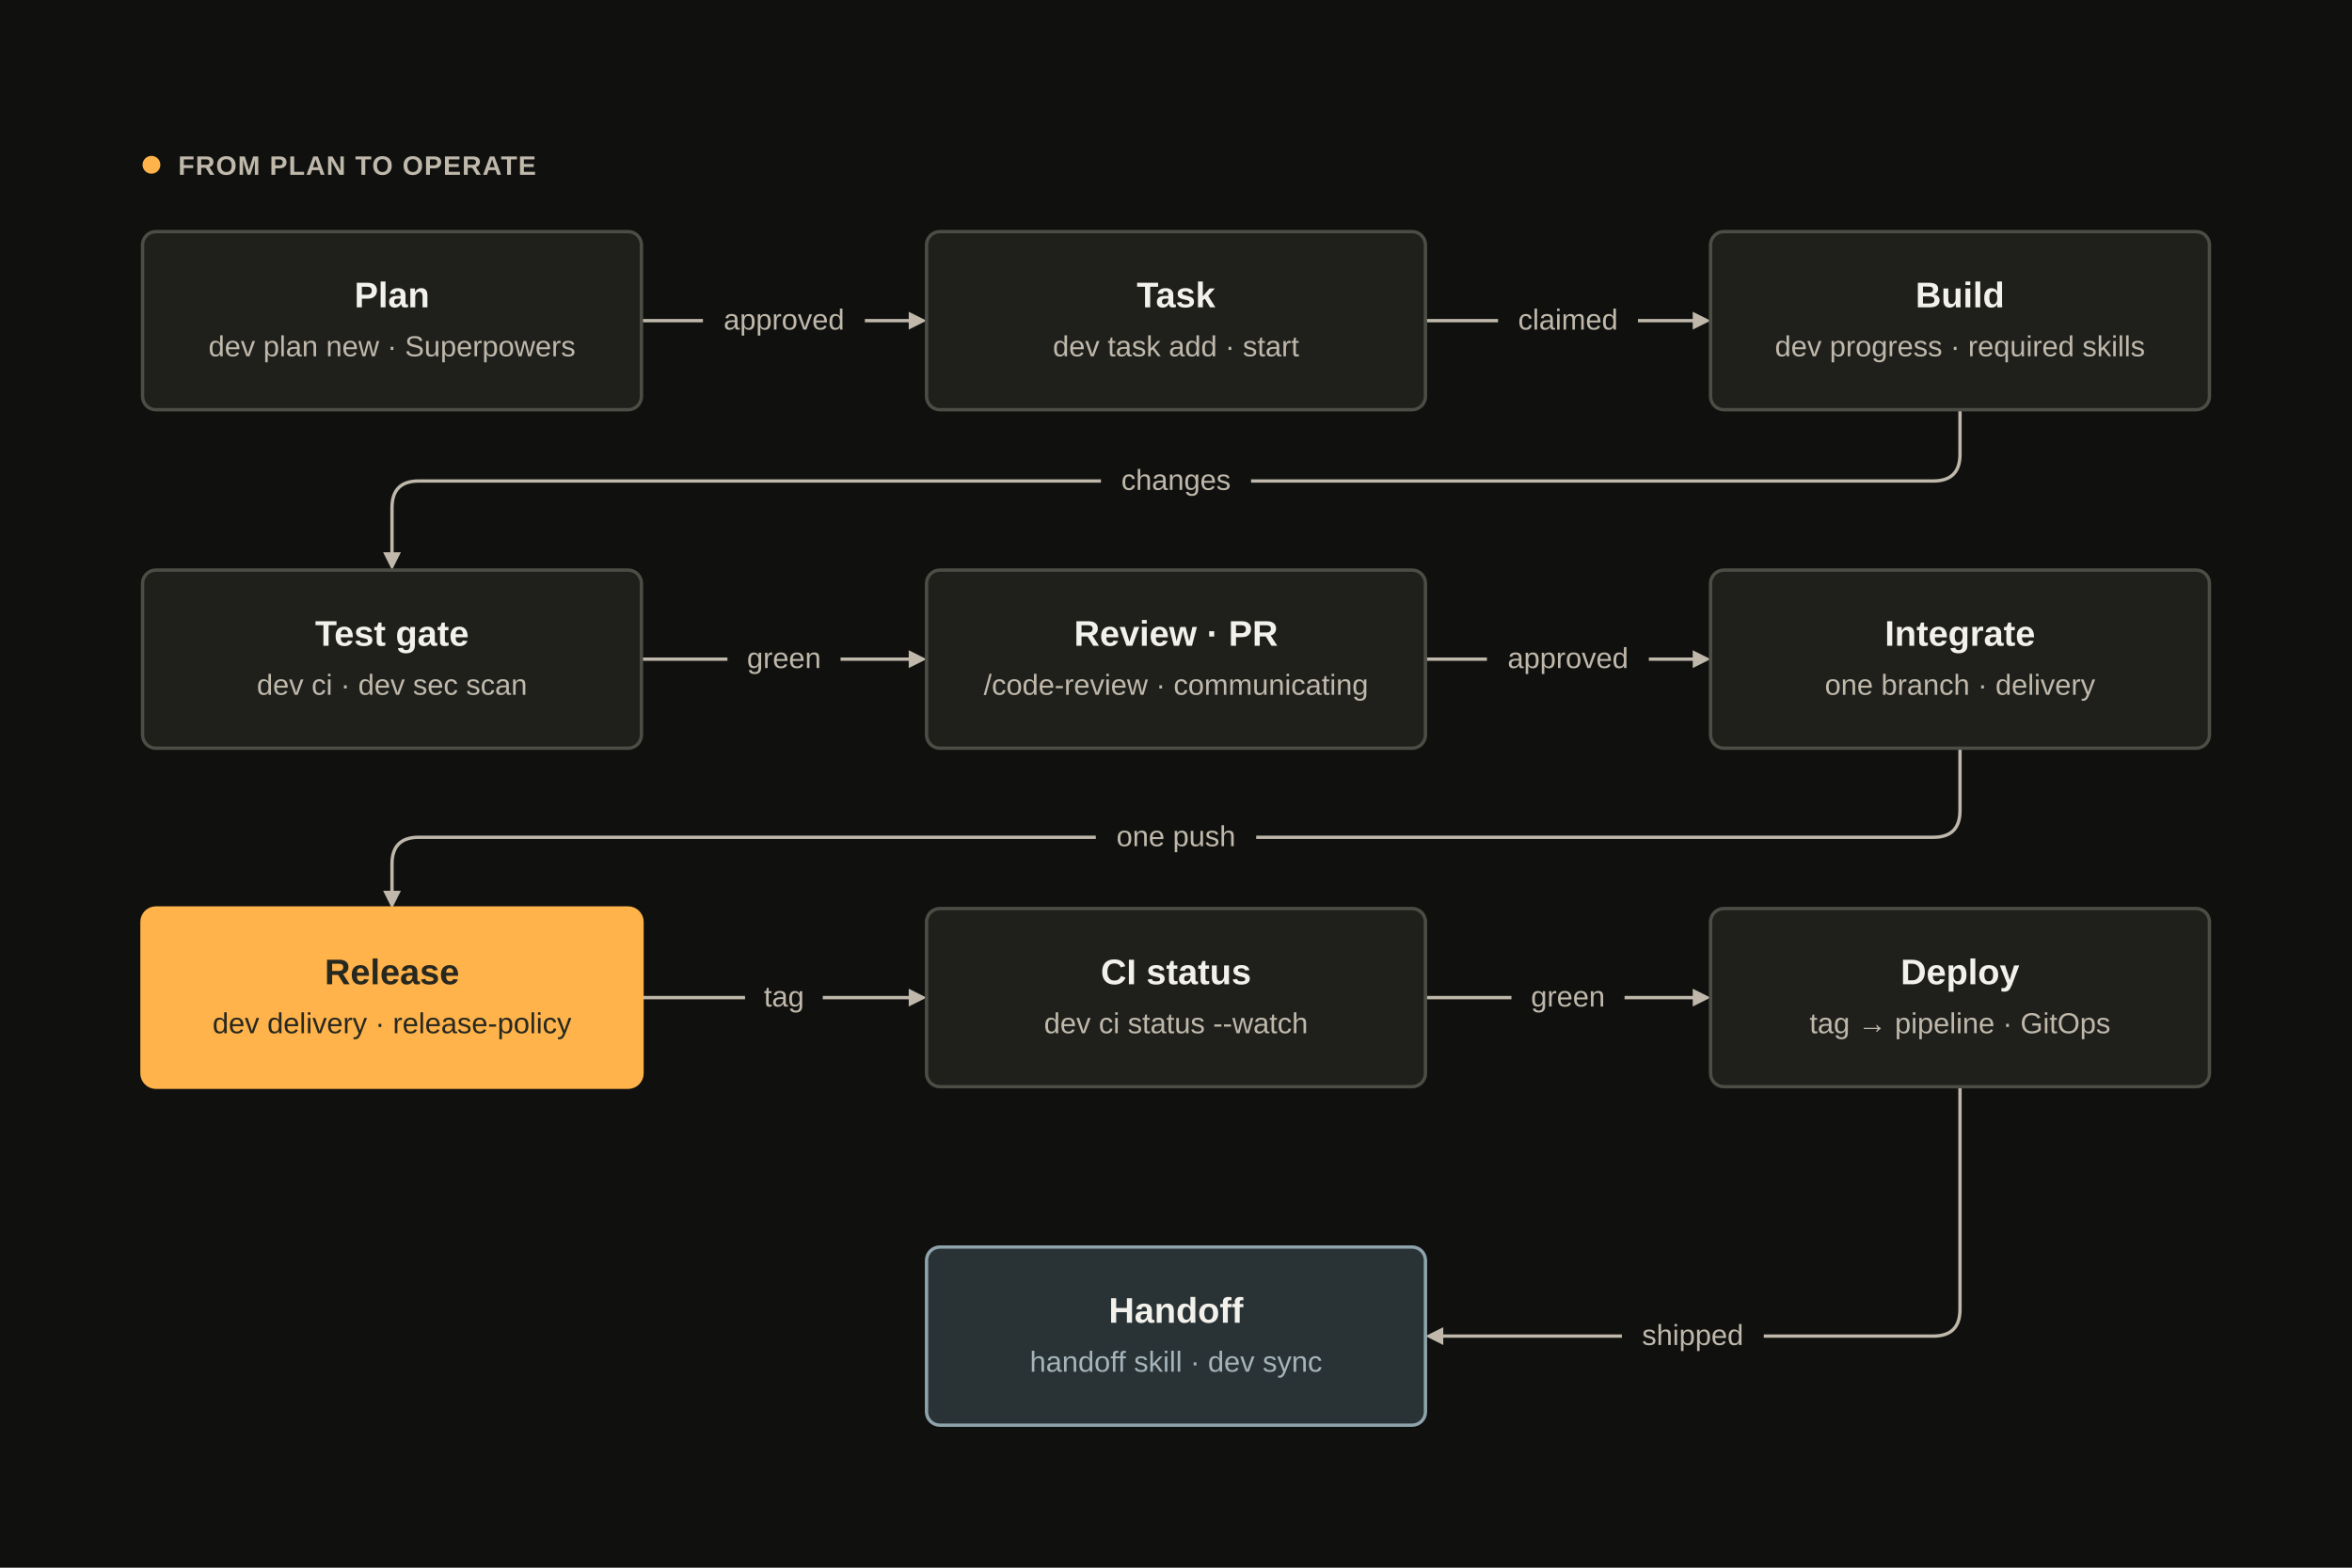
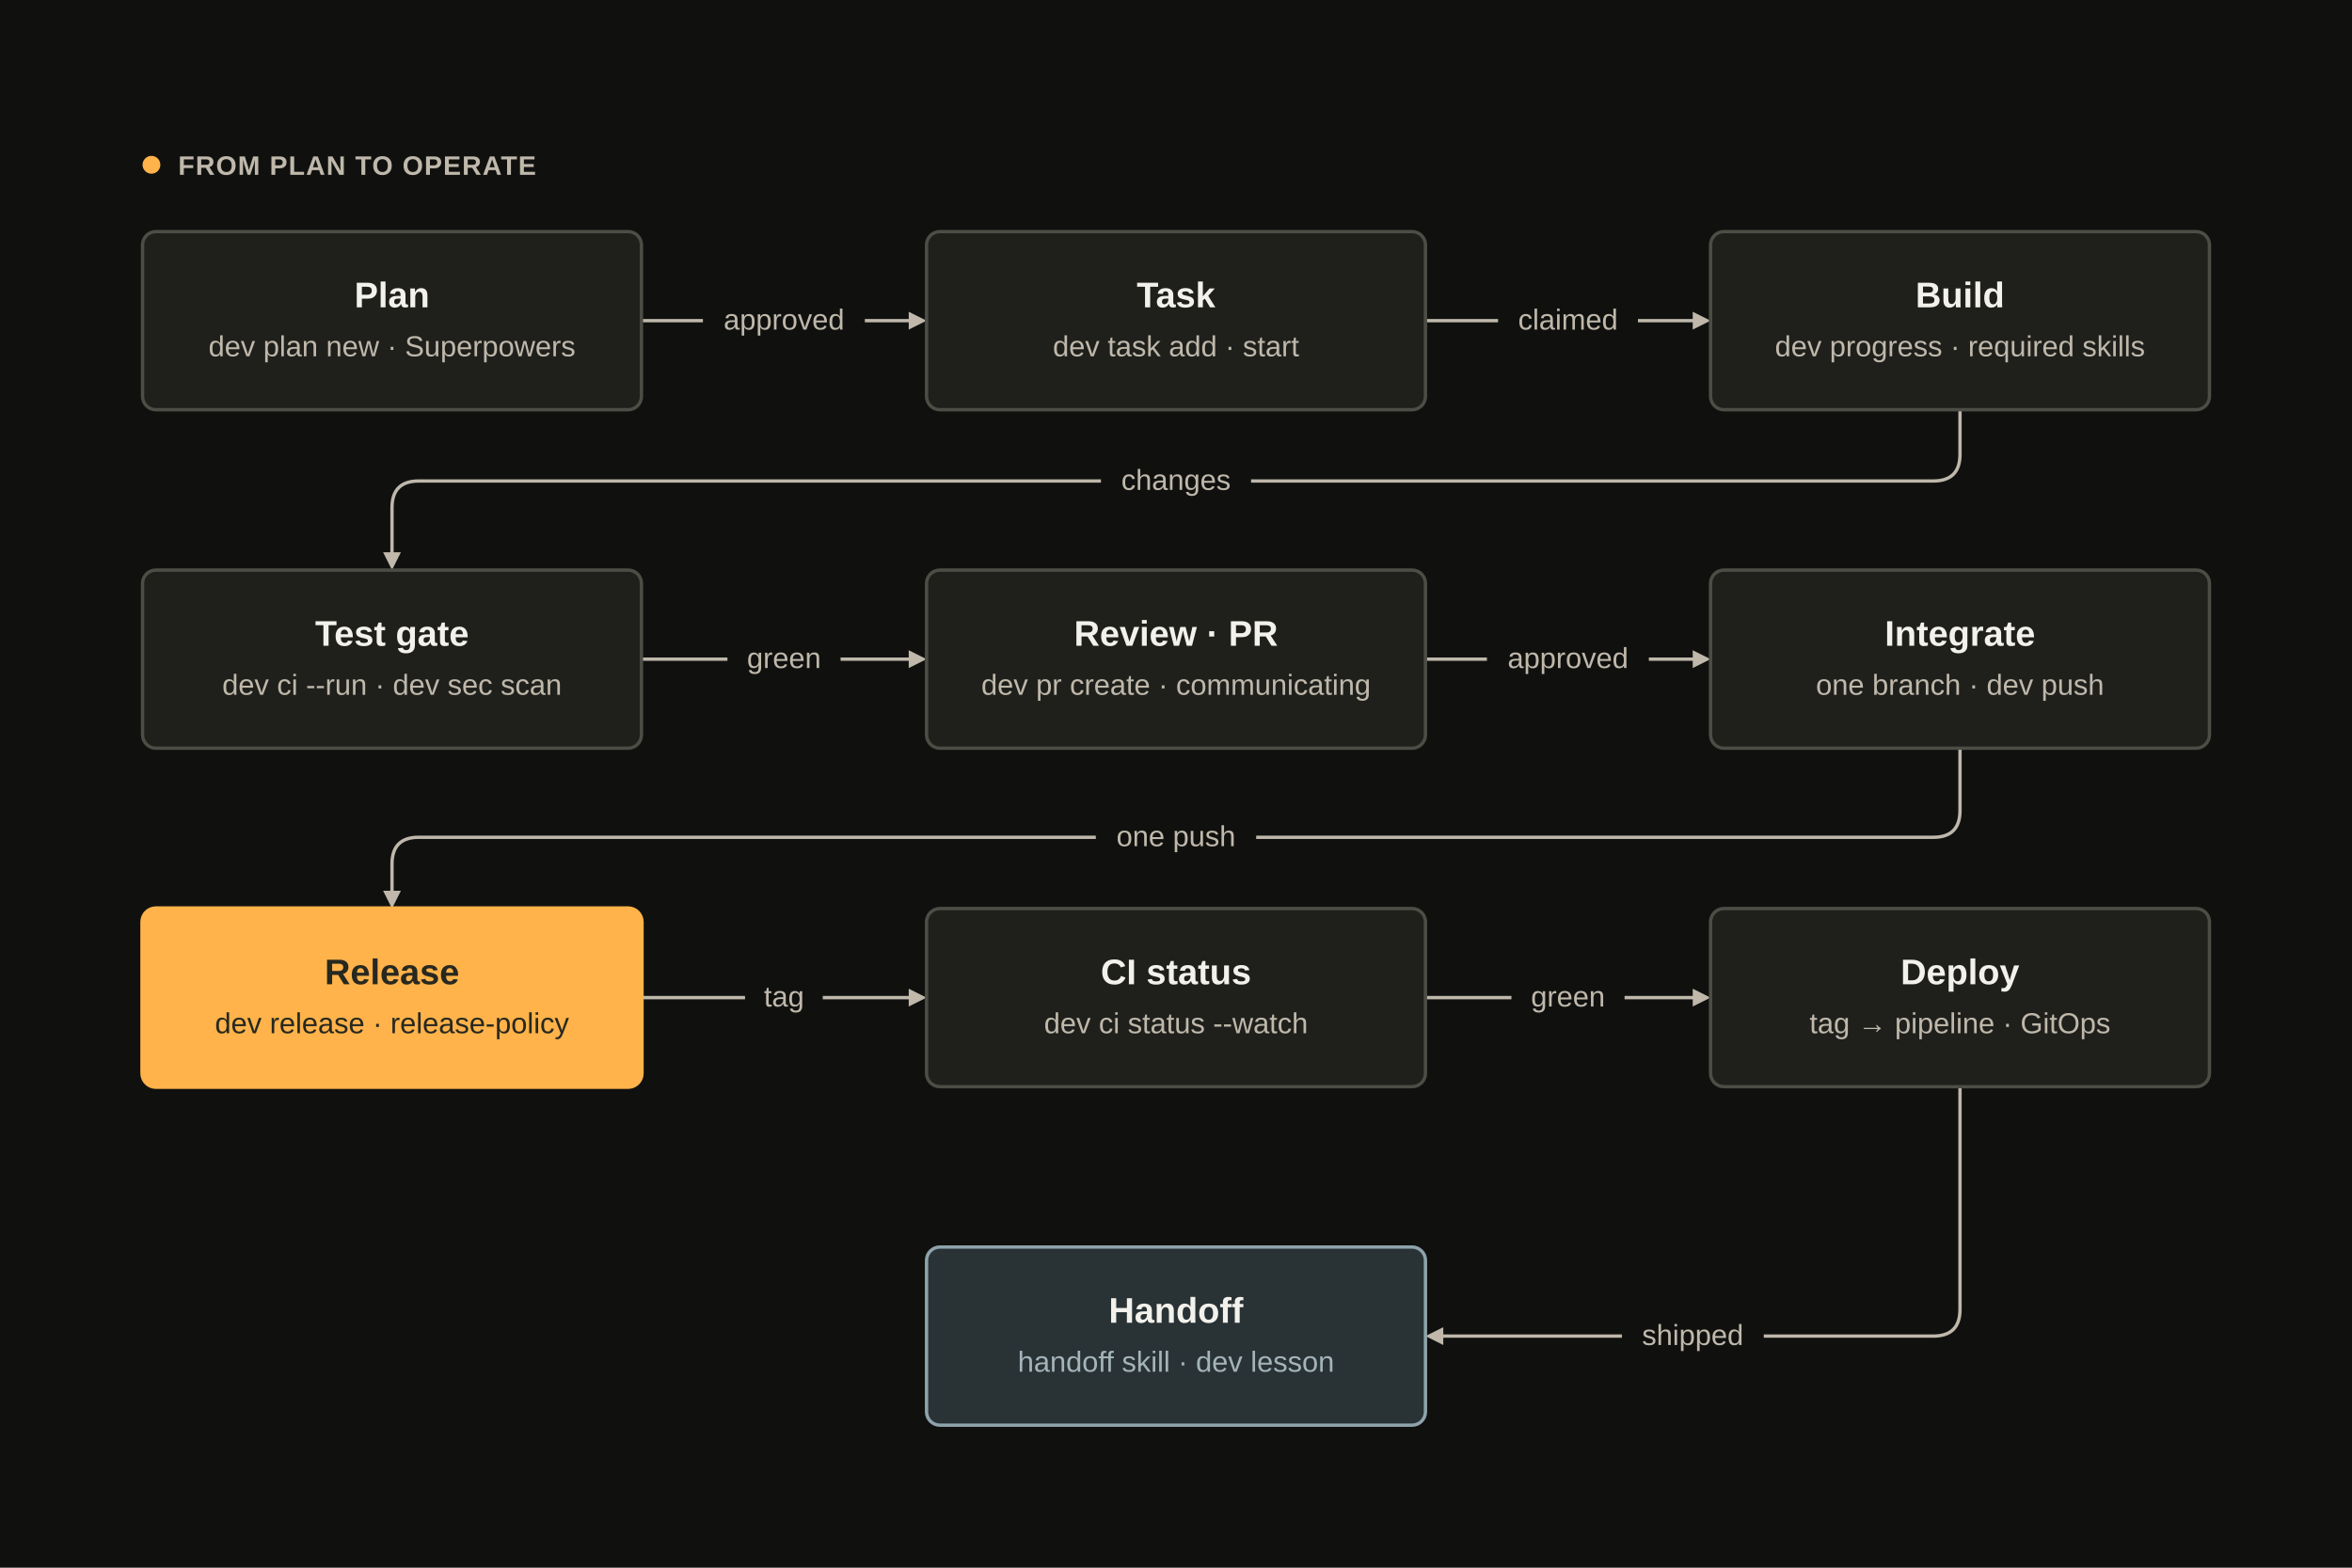
<svg xmlns="http://www.w3.org/2000/svg" width="1056" height="704" viewBox="0 0 1056 704" role="img" aria-labelledby="dk-title dk-desc">
  <rect width="1056" height="704" fill="#10110F" />
  <g font-family="Manrope, 'Manrope Variable', system-ui, -apple-system, 'Segoe UI', Arial, sans-serif">
    <circle cx="68" cy="74" r="4" fill="#FFB34A" />
    <text x="80" y="78.5" font-size="12" font-weight="600" fill="#BFB8AB" letter-spacing="0.48">FROM PLAN TO OPERATE</text>
    <g transform="translate(64.0,104.0)">
      <path d="M224.0,40.0 L344.5,40.0" fill="none" stroke="#BFB8AB" stroke-width="1.5" stroke-linejoin="round" stroke-linecap="round" />
      <polygon points="352.0,40.0 344.0,44.0 344.0,36.0" fill="#BFB8AB" />
      <rect x="251.6" y="28.0" width="72.7" height="24.0" rx="11.0" fill="#10110F" />
      <text x="288.0" y="44.0" font-size="13" font-weight="400" fill="#BFB8AB" text-anchor="middle">approved</text>
      <path d="M576.0,40.0 L696.5,40.0" fill="none" stroke="#BFB8AB" stroke-width="1.5" stroke-linejoin="round" stroke-linecap="round" />
      <polygon points="704.0,40.0 696.0,44.0 696.0,36.0" fill="#BFB8AB" />
      <rect x="608.6" y="28.0" width="62.8" height="24.0" rx="11.0" fill="#10110F" />
      <text x="640.0" y="44.0" font-size="13" font-weight="400" fill="#BFB8AB" text-anchor="middle">claimed</text>
      <path d="M816.0,80.0 L816.0,100.0 Q816.0,112.0 804.0,112.0 L124.0,112.0 Q112.0,112.0 112.0,124.0 L112.0,144.5" fill="none" stroke="#BFB8AB" stroke-width="1.5" stroke-linejoin="round" stroke-linecap="round" />
      <polygon points="112.0,152.0 108.0,144.0 116.0,144.0" fill="#BFB8AB" />
      <rect x="430.3" y="100.0" width="67.4" height="24.0" rx="11.0" fill="#10110F" />
      <text x="464.0" y="116.0" font-size="13" font-weight="400" fill="#BFB8AB" text-anchor="middle">changes</text>
      <path d="M224.0,192.0 L344.5,192.0" fill="none" stroke="#BFB8AB" stroke-width="1.5" stroke-linejoin="round" stroke-linecap="round" />
      <polygon points="352.0,192.0 344.0,196.0 344.0,188.0" fill="#BFB8AB" />
      <rect x="262.6" y="180.0" width="50.8" height="24.0" rx="11.0" fill="#10110F" />
      <text x="288.0" y="196.0" font-size="13" font-weight="400" fill="#BFB8AB" text-anchor="middle">green</text>
      <path d="M576.0,192.0 L696.5,192.0" fill="none" stroke="#BFB8AB" stroke-width="1.5" stroke-linejoin="round" stroke-linecap="round" />
      <polygon points="704.0,192.0 696.0,196.0 696.0,188.0" fill="#BFB8AB" />
      <rect x="603.6" y="180.0" width="72.7" height="24.0" rx="11.0" fill="#10110F" />
      <text x="640.0" y="196.0" font-size="13" font-weight="400" fill="#BFB8AB" text-anchor="middle">approved</text>
      <path d="M816.0,232.0 L816.0,260.0 Q816.0,272.0 804.0,272.0 L124.0,272.0 Q112.0,272.0 112.0,284.0 L112.0,296.5" fill="none" stroke="#BFB8AB" stroke-width="1.5" stroke-linejoin="round" stroke-linecap="round" />
      <polygon points="112.0,304.0 108.0,296.0 116.0,296.0" fill="#BFB8AB" />
      <rect x="428.0" y="260.0" width="72.0" height="24.0" rx="11.0" fill="#10110F" />
      <text x="464.0" y="276.0" font-size="13" font-weight="400" fill="#BFB8AB" text-anchor="middle">one push</text>
      <path d="M224.0,344.0 L344.5,344.0" fill="none" stroke="#BFB8AB" stroke-width="1.5" stroke-linejoin="round" stroke-linecap="round" />
      <polygon points="352.0,344.0 344.0,348.0 344.0,340.0" fill="#BFB8AB" />
      <rect x="270.5" y="332.0" width="34.9" height="24.0" rx="11.0" fill="#10110F" />
      <text x="288.0" y="348.0" font-size="13" font-weight="400" fill="#BFB8AB" text-anchor="middle">tag</text>
      <path d="M576.0,344.0 L696.5,344.0" fill="none" stroke="#BFB8AB" stroke-width="1.5" stroke-linejoin="round" stroke-linecap="round" />
      <polygon points="704.0,344.0 696.0,348.0 696.0,340.0" fill="#BFB8AB" />
      <rect x="614.6" y="332.0" width="50.8" height="24.0" rx="11.0" fill="#10110F" />
      <text x="640.0" y="348.0" font-size="13" font-weight="400" fill="#BFB8AB" text-anchor="middle">green</text>
      <path d="M816.0,384.0 L816.0,484.0 Q816.0,496.0 804.0,496.0 L583.5,496.0" fill="none" stroke="#BFB8AB" stroke-width="1.5" stroke-linejoin="round" stroke-linecap="round" />
      <polygon points="576.0,496.0 584.0,492.0 584.0,500.0" fill="#BFB8AB" />
      <rect x="664.2" y="484.0" width="63.7" height="24.0" rx="11.0" fill="#10110F" />
      <text x="696.0" y="500.0" font-size="13" font-weight="400" fill="#BFB8AB" text-anchor="middle">shipped</text>
      <rect x="0.0" y="0.0" width="224.0" height="80.0" rx="6.0" fill="#1F201C" stroke="#4C4E45" stroke-width="1.5" />
      <text x="112.0" y="34.0" font-size="16" font-weight="600" fill="#F3F1EB" text-anchor="middle">Plan</text>
      <text x="112.0" y="56.0" font-size="13" font-weight="400" fill="#BFB8AB" text-anchor="middle">dev plan new · Superpowers</text>
      <rect x="352.0" y="0.0" width="224.0" height="80.0" rx="6.0" fill="#1F201C" stroke="#4C4E45" stroke-width="1.5" />
      <text x="464.0" y="34.0" font-size="16" font-weight="600" fill="#F3F1EB" text-anchor="middle">Task</text>
      <text x="464.0" y="56.0" font-size="13" font-weight="400" fill="#BFB8AB" text-anchor="middle">dev task add · start</text>
      <rect x="704.0" y="0.0" width="224.0" height="80.0" rx="6.0" fill="#1F201C" stroke="#4C4E45" stroke-width="1.5" />
      <text x="816.0" y="34.0" font-size="16" font-weight="600" fill="#F3F1EB" text-anchor="middle">Build</text>
      <text x="816.0" y="56.0" font-size="13" font-weight="400" fill="#BFB8AB" text-anchor="middle">dev progress · required skills</text>
      <rect x="0.0" y="152.0" width="224.0" height="80.0" rx="6.0" fill="#1F201C" stroke="#4C4E45" stroke-width="1.5" />
      <text x="112.0" y="186.0" font-size="16" font-weight="600" fill="#F3F1EB" text-anchor="middle">Test gate</text>
-       <text x="112.0" y="208.0" font-size="13" font-weight="400" fill="#BFB8AB" text-anchor="middle">dev ci · dev sec scan</text>
+       <text x="112.0" y="208.0" font-size="13" font-weight="400" fill="#BFB8AB" text-anchor="middle">dev ci --run · dev sec scan</text>
      <rect x="352.0" y="152.0" width="224.0" height="80.0" rx="6.0" fill="#1F201C" stroke="#4C4E45" stroke-width="1.5" />
      <text x="464.0" y="186.0" font-size="16" font-weight="600" fill="#F3F1EB" text-anchor="middle">Review · PR</text>
-       <text x="464.0" y="208.0" font-size="13" font-weight="400" fill="#BFB8AB" text-anchor="middle">/code-review · communicating</text>
+       <text x="464.0" y="208.0" font-size="13" font-weight="400" fill="#BFB8AB" text-anchor="middle">dev pr create · communicating</text>
      <rect x="704.0" y="152.0" width="224.0" height="80.0" rx="6.0" fill="#1F201C" stroke="#4C4E45" stroke-width="1.5" />
      <text x="816.0" y="186.0" font-size="16" font-weight="600" fill="#F3F1EB" text-anchor="middle">Integrate</text>
-       <text x="816.0" y="208.0" font-size="13" font-weight="400" fill="#BFB8AB" text-anchor="middle">one branch · delivery</text>
+       <text x="816.0" y="208.0" font-size="13" font-weight="400" fill="#BFB8AB" text-anchor="middle">one branch · dev push</text>
      <rect x="0.0" y="304.0" width="224.0" height="80.0" rx="6.0" fill="#FFB34A" stroke="#FFB34A" stroke-width="2" />
      <text x="112.0" y="338.0" font-size="16" font-weight="600" fill="#272820" text-anchor="middle">Release</text>
-       <text x="112.0" y="360.0" font-size="13" font-weight="400" fill="#272820" text-anchor="middle">dev delivery · release-policy</text>
+       <text x="112.0" y="360.0" font-size="13" font-weight="400" fill="#272820" text-anchor="middle">dev release · release-policy</text>
      <rect x="352.0" y="304.0" width="224.0" height="80.0" rx="6.0" fill="#1F201C" stroke="#4C4E45" stroke-width="1.5" />
      <text x="464.0" y="338.0" font-size="16" font-weight="600" fill="#F3F1EB" text-anchor="middle">CI status</text>
      <text x="464.0" y="360.0" font-size="13" font-weight="400" fill="#BFB8AB" text-anchor="middle">dev ci status --watch</text>
      <rect x="704.0" y="304.0" width="224.0" height="80.0" rx="6.0" fill="#1F201C" stroke="#4C4E45" stroke-width="1.5" />
      <text x="816.0" y="338.0" font-size="16" font-weight="600" fill="#F3F1EB" text-anchor="middle">Deploy</text>
      <text x="816.0" y="360.0" font-size="13" font-weight="400" fill="#BFB8AB" text-anchor="middle">tag → pipeline · GitOps</text>
      <rect x="352.0" y="456.0" width="224.0" height="80.0" rx="6.0" fill="#293235" stroke="#8EA3AB" stroke-width="1.5" />
      <text x="464.0" y="490.0" font-size="16" font-weight="600" fill="#F3F1EB" text-anchor="middle">Handoff</text>
-       <text x="464.0" y="512.0" font-size="13" font-weight="400" fill="#A4B4B9" text-anchor="middle">handoff skill · dev sync</text>
+       <text x="464.0" y="512.0" font-size="13" font-weight="400" fill="#A4B4B9" text-anchor="middle">handoff skill · dev lesson</text>
    </g>
  </g>
</svg>
